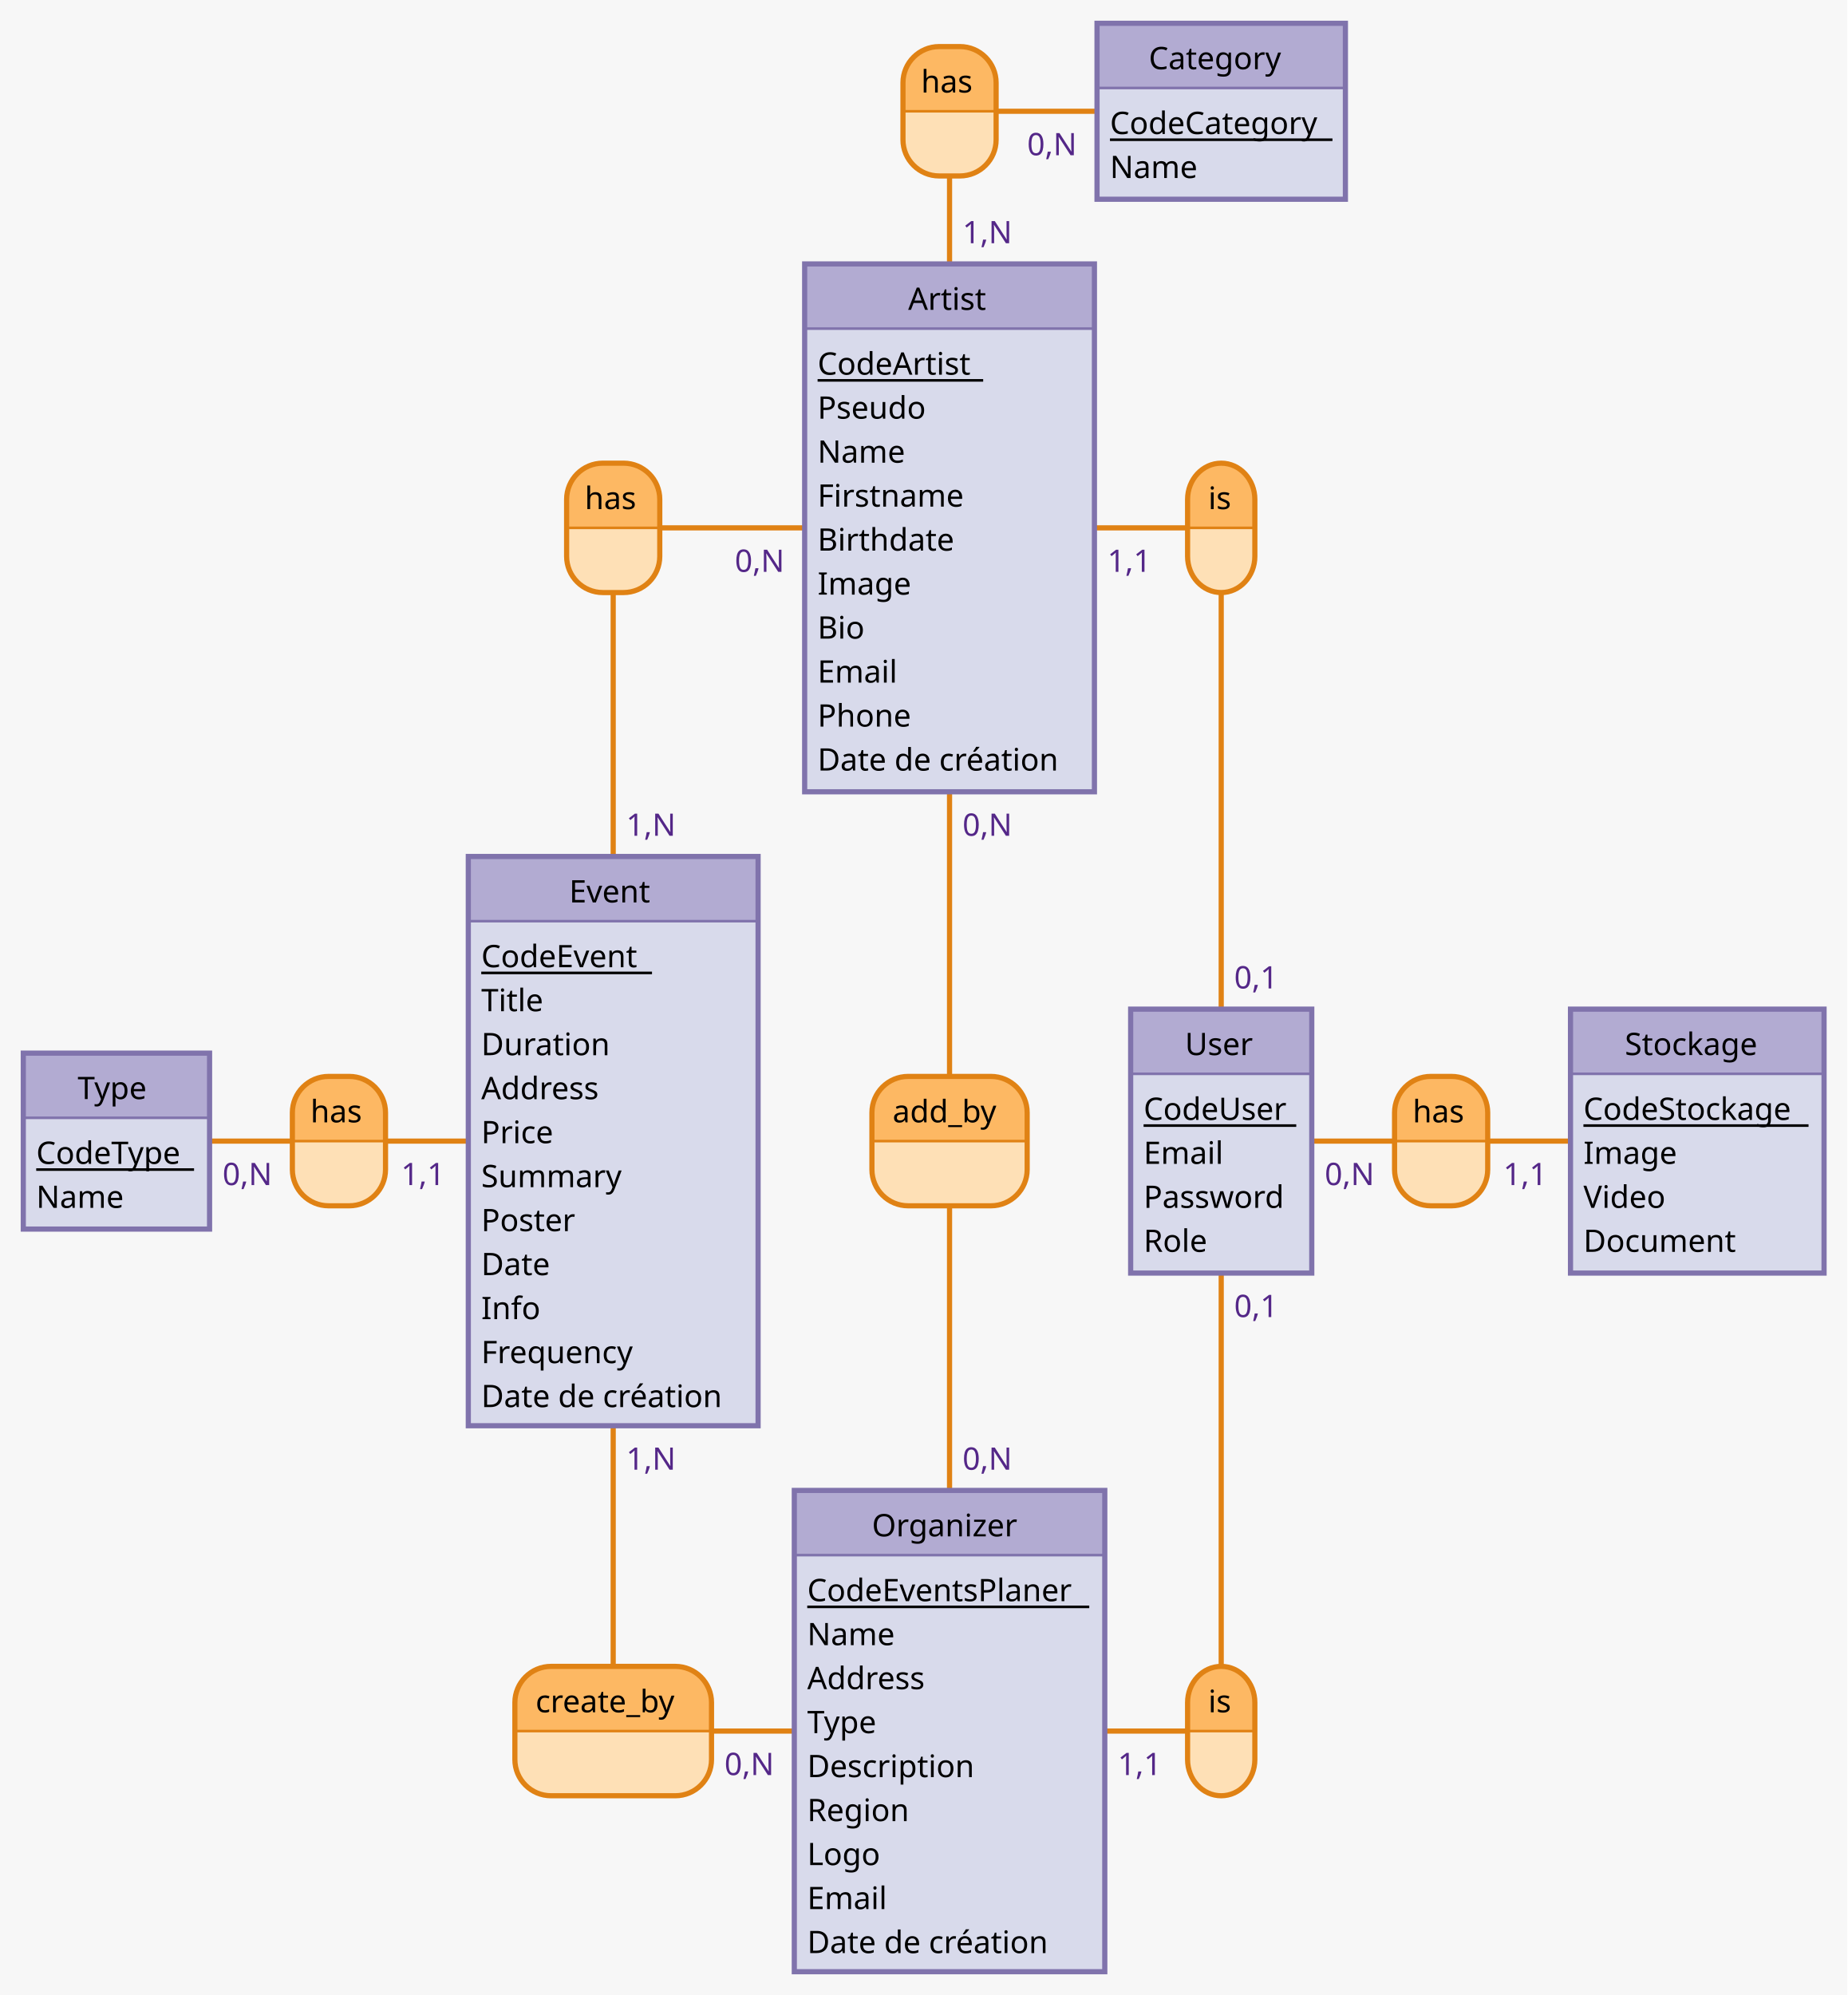
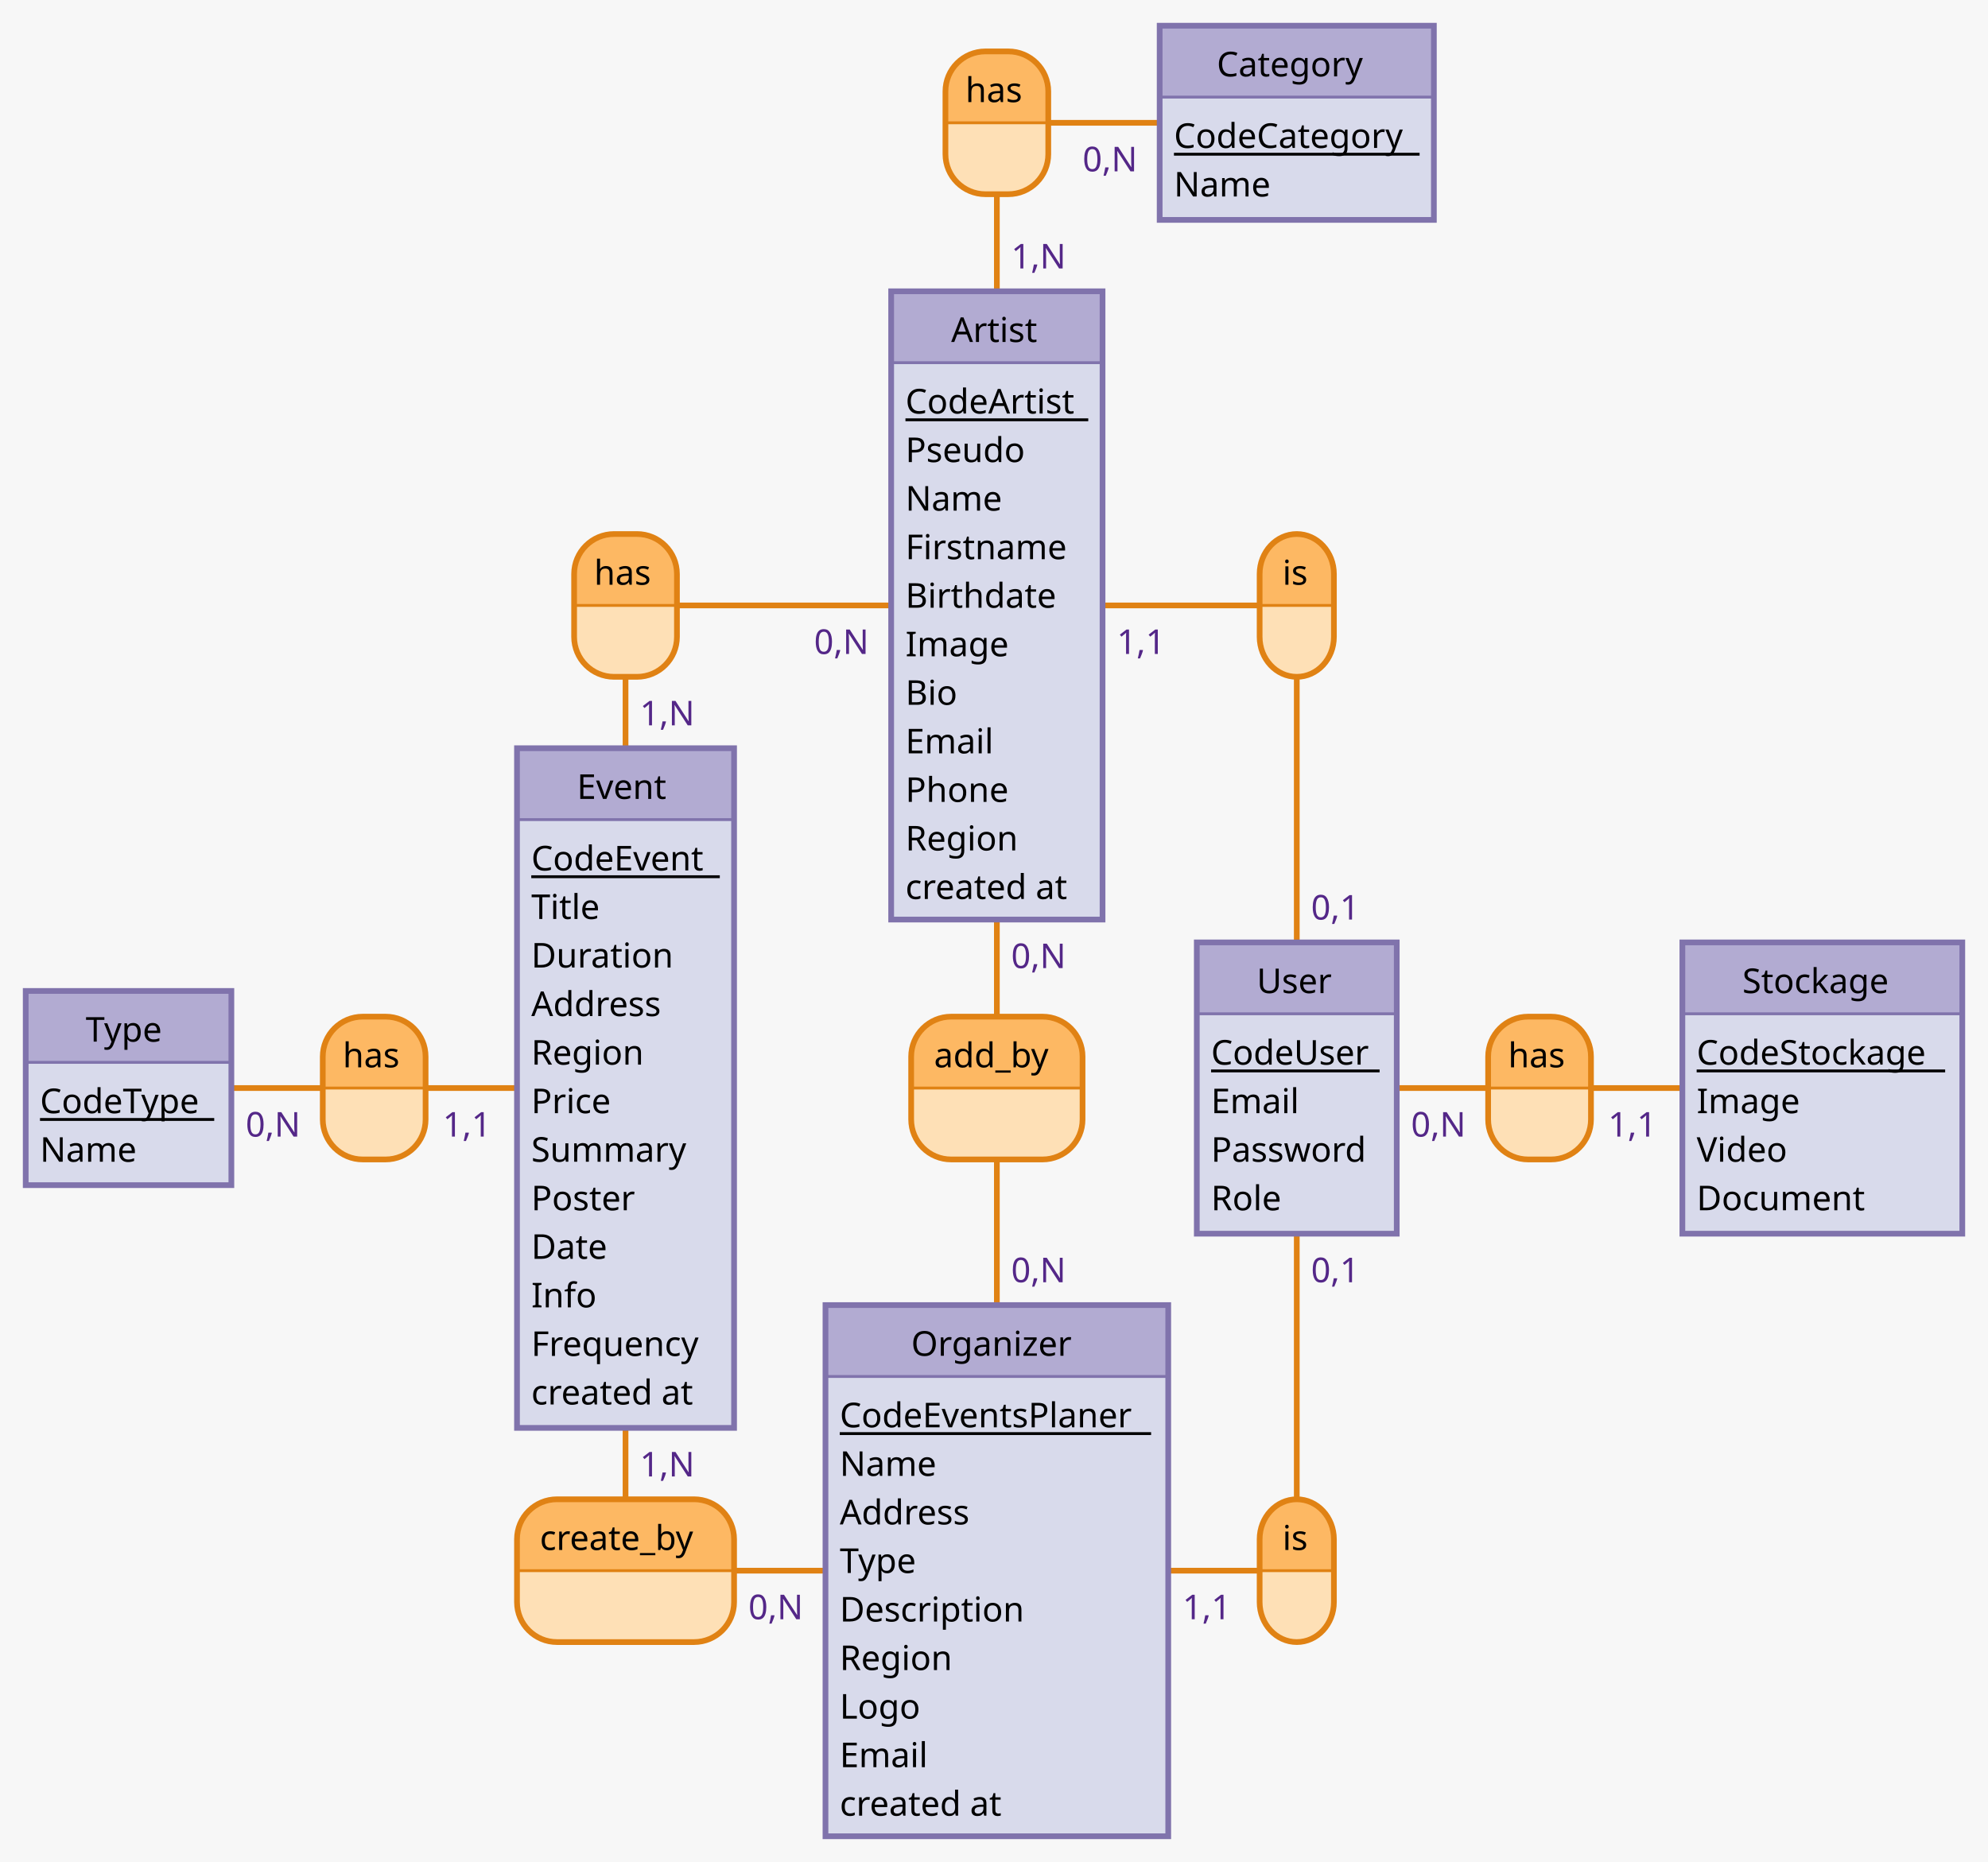
- <svg xmlns="http://www.w3.org/2000/svg" width="714" height="771" viewBox="0 0 714 771">
-   <rect id="frame" x="0" y="0" width="714" height="771" fill="#f7f7f7" stroke="none" stroke-width="0" />
-   <g class="page_0_vPKpy51d diagram_page" visibility="visible">
-     <line x1="367" y1="204" x2="367" y2="43" stroke="#e08214" stroke-width="2" />
-     <text x="372" y="94" fill="#542788" font-family="Verdana" font-size="12">1,N</text>
-     <line x1="472" y1="43" x2="367" y2="43" stroke="#e08214" stroke-width="2" />
-     <text x="397" y="60" fill="#542788" font-family="Verdana" font-size="12">0,N</text>
-     <g>
-       <path d="M371 18 a14 14 90 0 1 14 14 V43 h-36 V32 a14 14 90 0 1 14 -14" fill="#fdb863" stroke="#fdb863" stroke-width="0" />
-       <path d="M385 43 v11 a14 14 90 0 1 -14 14 H363 a14 14 90 0 1 -14 -14 V43 H36" fill="#fee0b6" stroke="#fee0b6" stroke-width="0" />
-       <rect x="349" y="18" width="36" height="50" fill="none" rx="14" stroke="#e08214" stroke-width="2" />
-       <line x1="349" y1="43" x2="385" y2="43" stroke="#e08214" stroke-width="1" />
-       <text x="356" y="35.75" fill="#000" font-family="Verdana" font-size="12">has</text>
-     </g>
-   </g>
-   <g class="page_0_vPKpy51d diagram_page" visibility="visible">
-     <line x1="237" y1="441" x2="237" y2="204" stroke="#e08214" stroke-width="2" />
-     <text x="242" y="323" fill="#542788" font-family="Verdana" font-size="12">1,N</text>
-     <line x1="367" y1="204" x2="237" y2="204" stroke="#e08214" stroke-width="2" />
-     <text x="284" y="221" fill="#542788" font-family="Verdana" font-size="12">0,N</text>
-     <g>
-       <path d="M241 179 a14 14 90 0 1 14 14 V204 h-36 V193 a14 14 90 0 1 14 -14" fill="#fdb863" stroke="#fdb863" stroke-width="0" />
-       <path d="M255 204 v11 a14 14 90 0 1 -14 14 H233 a14 14 90 0 1 -14 -14 V204 H36" fill="#fee0b6" stroke="#fee0b6" stroke-width="0" />
-       <rect x="219" y="179" width="36" height="50" fill="none" rx="14" stroke="#e08214" stroke-width="2" />
-       <line x1="219" y1="204" x2="255" y2="204" stroke="#e08214" stroke-width="1" />
-       <text x="226" y="196.75" fill="#000" font-family="Verdana" font-size="12">has</text>
-     </g>
-   </g>
-   <g class="page_0_vPKpy51d diagram_page" visibility="visible">
-     <line x1="367" y1="204" x2="472" y2="204" stroke="#e08214" stroke-width="2" />
-     <text x="428" y="221" fill="#542788" font-family="Verdana" font-size="12">1,1</text>
-     <line x1="472" y1="441" x2="472" y2="204" stroke="#e08214" stroke-width="2" />
-     <text x="477" y="382" fill="#542788" font-family="Verdana" font-size="12">0,1</text>
-     <g>
-       <path d="M471 179 a14 14 90 0 1 14 14 V204 h-26 V193 a14 14 90 0 1 14 -14" fill="#fdb863" stroke="#fdb863" stroke-width="0" />
-       <path d="M485 204 v11 a14 14 90 0 1 -14 14 H473 a14 14 90 0 1 -14 -14 V204 H26" fill="#fee0b6" stroke="#fee0b6" stroke-width="0" />
-       <rect x="459" y="179" width="26" height="50" fill="none" rx="14" stroke="#e08214" stroke-width="2" />
-       <line x1="459" y1="204" x2="485" y2="204" stroke="#e08214" stroke-width="1" />
-       <text x="467" y="196.75" fill="#000" font-family="Verdana" font-size="12">is</text>
-     </g>
-   </g>
-   <g class="page_0_vPKpy51d diagram_page" visibility="visible">
-     <line x1="237" y1="441" x2="131" y2="441" stroke="#e08214" stroke-width="2" />
-     <text x="155" y="458" fill="#542788" font-family="Verdana" font-size="12">1,1</text>
-     <line x1="45" y1="441" x2="131" y2="441" stroke="#e08214" stroke-width="2" />
-     <text x="86" y="458" fill="#542788" font-family="Verdana" font-size="12">0,N</text>
-     <g>
-       <path d="M135 416 a14 14 90 0 1 14 14 V441 h-36 V430 a14 14 90 0 1 14 -14" fill="#fdb863" stroke="#fdb863" stroke-width="0" />
-       <path d="M149 441 v11 a14 14 90 0 1 -14 14 H127 a14 14 90 0 1 -14 -14 V441 H36" fill="#fee0b6" stroke="#fee0b6" stroke-width="0" />
-       <rect x="113" y="416" width="36" height="50" fill="none" rx="14" stroke="#e08214" stroke-width="2" />
-       <line x1="113" y1="441" x2="149" y2="441" stroke="#e08214" stroke-width="1" />
-       <text x="120" y="433.75" fill="#000" font-family="Verdana" font-size="12">has</text>
-     </g>
-   </g>
-   <g class="page_0_vPKpy51d diagram_page" visibility="visible">
-     <line x1="367" y1="669" x2="367" y2="441" stroke="#e08214" stroke-width="2" />
-     <text x="372" y="568" fill="#542788" font-family="Verdana" font-size="12">0,N</text>
-     <line x1="367" y1="204" x2="367" y2="441" stroke="#e08214" stroke-width="2" />
-     <text x="372" y="323" fill="#542788" font-family="Verdana" font-size="12">0,N</text>
-     <g>
-       <path d="M383 416 a14 14 90 0 1 14 14 V441 h-60 V430 a14 14 90 0 1 14 -14" fill="#fdb863" stroke="#fdb863" stroke-width="0" />
-       <path d="M397 441 v11 a14 14 90 0 1 -14 14 H351 a14 14 90 0 1 -14 -14 V441 H60" fill="#fee0b6" stroke="#fee0b6" stroke-width="0" />
-       <rect x="337" y="416" width="60" height="50" fill="none" rx="14" stroke="#e08214" stroke-width="2" />
-       <line x1="337" y1="441" x2="397" y2="441" stroke="#e08214" stroke-width="1" />
-       <text x="345" y="433.75" fill="#000" font-family="Verdana" font-size="12">add_by</text>
-     </g>
-   </g>
-   <g class="page_0_vPKpy51d diagram_page" visibility="visible">
-     <line x1="472" y1="441" x2="557" y2="441" stroke="#e08214" stroke-width="2" />
-     <text x="512" y="458" fill="#542788" font-family="Verdana" font-size="12">0,N</text>
-     <line x1="656" y1="441" x2="557" y2="441" stroke="#e08214" stroke-width="2" />
-     <text x="581" y="458" fill="#542788" font-family="Verdana" font-size="12">1,1</text>
-     <g>
-       <path d="M561 416 a14 14 90 0 1 14 14 V441 h-36 V430 a14 14 90 0 1 14 -14" fill="#fdb863" stroke="#fdb863" stroke-width="0" />
-       <path d="M575 441 v11 a14 14 90 0 1 -14 14 H553 a14 14 90 0 1 -14 -14 V441 H36" fill="#fee0b6" stroke="#fee0b6" stroke-width="0" />
-       <rect x="539" y="416" width="36" height="50" fill="none" rx="14" stroke="#e08214" stroke-width="2" />
-       <line x1="539" y1="441" x2="575" y2="441" stroke="#e08214" stroke-width="1" />
-       <text x="546" y="433.75" fill="#000" font-family="Verdana" font-size="12">has</text>
-     </g>
-   </g>
-   <g class="page_0_vPKpy51d diagram_page" visibility="visible">
-     <line x1="237" y1="441" x2="237" y2="669" stroke="#e08214" stroke-width="2" />
-     <text x="242" y="568" fill="#542788" font-family="Verdana" font-size="12">1,N</text>
-     <line x1="367" y1="669" x2="237" y2="669" stroke="#e08214" stroke-width="2" />
-     <text x="280" y="686" fill="#542788" font-family="Verdana" font-size="12">0,N</text>
-     <g>
-       <path d="M261 644 a14 14 90 0 1 14 14 V669 h-76 V658 a14 14 90 0 1 14 -14" fill="#fdb863" stroke="#fdb863" stroke-width="0" />
-       <path d="M275 669 v11 a14 14 90 0 1 -14 14 H213 a14 14 90 0 1 -14 -14 V669 H76" fill="#fee0b6" stroke="#fee0b6" stroke-width="0" />
-       <rect x="199" y="644" width="76" height="50" fill="none" rx="14" stroke="#e08214" stroke-width="2" />
-       <line x1="199" y1="669" x2="275" y2="669" stroke="#e08214" stroke-width="1" />
-       <text x="207" y="661.75" fill="#000" font-family="Verdana" font-size="12">create_by</text>
-     </g>
-   </g>
-   <g class="page_0_vPKpy51d diagram_page" visibility="visible">
-     <line x1="367" y1="669" x2="472" y2="669" stroke="#e08214" stroke-width="2" />
-     <text x="432" y="686" fill="#542788" font-family="Verdana" font-size="12">1,1</text>
-     <line x1="472" y1="441" x2="472" y2="669" stroke="#e08214" stroke-width="2" />
-     <text x="477" y="509" fill="#542788" font-family="Verdana" font-size="12">0,1</text>
-     <g>
-       <path d="M471 644 a14 14 90 0 1 14 14 V669 h-26 V658 a14 14 90 0 1 14 -14" fill="#fdb863" stroke="#fdb863" stroke-width="0" />
-       <path d="M485 669 v11 a14 14 90 0 1 -14 14 H473 a14 14 90 0 1 -14 -14 V669 H26" fill="#fee0b6" stroke="#fee0b6" stroke-width="0" />
-       <rect x="459" y="644" width="26" height="50" fill="none" rx="14" stroke="#e08214" stroke-width="2" />
-       <line x1="459" y1="669" x2="485" y2="669" stroke="#e08214" stroke-width="1" />
-       <text x="467" y="661.75" fill="#000" font-family="Verdana" font-size="12">is</text>
-     </g>
-   </g>
-   <g class="page_0_vPKpy51d diagram_page" visibility="visible">
-     <g>
-       <rect x="424" y="9" width="96" height="25" fill="#b2abd2" stroke="#b2abd2" stroke-width="0" opacity="1" />
-       <rect x="424" y="34" width="96" height="43" fill="#d8daeb" stroke="#d8daeb" stroke-width="0" opacity="1" />
-       <rect x="424" y="9" width="96" height="68" fill="none" stroke="#8073ac" stroke-width="2" opacity="1" />
-       <line x1="424" y1="34" x2="520" y2="34" stroke="#8073ac" stroke-width="1" />
-     </g>
-     <text x="444" y="26.75" fill="#000" font-family="Verdana" font-size="12">Category</text>
-     <text x="429" y="51.8" fill="#000" font-family="Verdana" font-size="12">CodeCategory</text>
-     <line x1="429" y1="54" x2="515" y2="54" stroke="#000" stroke-width="1" />
-     <text x="429" y="68.8" fill="#000" font-family="Verdana" font-size="12">Name</text>
-   </g>
-   <g class="page_0_vPKpy51d diagram_page" visibility="visible">
-     <g>
-       <rect x="311" y="102" width="112" height="25" fill="#b2abd2" stroke="#b2abd2" stroke-width="0" opacity="1" />
-       <rect x="311" y="127" width="112" height="179" fill="#d8daeb" stroke="#d8daeb" stroke-width="0" opacity="1" />
-       <rect x="311" y="102" width="112" height="204" fill="none" stroke="#8073ac" stroke-width="2" opacity="1" />
-       <line x1="311" y1="127" x2="423" y2="127" stroke="#8073ac" stroke-width="1" />
-     </g>
-     <text x="351" y="119.75" fill="#000" font-family="Verdana" font-size="12">Artist</text>
-     <text x="316" y="144.8" fill="#000" font-family="Verdana" font-size="12">CodeArtist</text>
-     <line x1="316" y1="147" x2="380" y2="147" stroke="#000" stroke-width="1" />
-     <text x="316" y="161.8" fill="#000" font-family="Verdana" font-size="12">Pseudo</text>
-     <text x="316" y="178.8" fill="#000" font-family="Verdana" font-size="12">Name</text>
-     <text x="316" y="195.8" fill="#000" font-family="Verdana" font-size="12">Firstname</text>
-     <text x="316" y="212.8" fill="#000" font-family="Verdana" font-size="12">Birthdate</text>
-     <text x="316" y="229.8" fill="#000" font-family="Verdana" font-size="12">Image</text>
-     <text x="316" y="246.8" fill="#000" font-family="Verdana" font-size="12">Bio</text>
-     <text x="316" y="263.8" fill="#000" font-family="Verdana" font-size="12">Email</text>
-     <text x="316" y="280.8" fill="#000" font-family="Verdana" font-size="12">Phone</text>
-     <text x="316" y="297.8" fill="#000" font-family="Verdana" font-size="12">Date de création</text>
-   </g>
-   <g class="page_0_vPKpy51d diagram_page" visibility="visible">
-     <g>
-       <rect x="9" y="407" width="72" height="25" fill="#b2abd2" stroke="#b2abd2" stroke-width="0" opacity="1" />
-       <rect x="9" y="432" width="72" height="43" fill="#d8daeb" stroke="#d8daeb" stroke-width="0" opacity="1" />
-       <rect x="9" y="407" width="72" height="68" fill="none" stroke="#8073ac" stroke-width="2" opacity="1" />
-       <line x1="9" y1="432" x2="81" y2="432" stroke="#8073ac" stroke-width="1" />
-     </g>
-     <text x="30" y="424.75" fill="#000" font-family="Verdana" font-size="12">Type</text>
-     <text x="14" y="449.8" fill="#000" font-family="Verdana" font-size="12">CodeType</text>
-     <line x1="14" y1="452" x2="75" y2="452" stroke="#000" stroke-width="1" />
-     <text x="14" y="466.8" fill="#000" font-family="Verdana" font-size="12">Name</text>
-   </g>
-   <g class="page_0_vPKpy51d diagram_page" visibility="visible">
-     <g>
-       <rect x="181" y="331" width="112" height="25" fill="#b2abd2" stroke="#b2abd2" stroke-width="0" opacity="1" />
-       <rect x="181" y="356" width="112" height="195" fill="#d8daeb" stroke="#d8daeb" stroke-width="0" opacity="1" />
-       <rect x="181" y="331" width="112" height="220" fill="none" stroke="#8073ac" stroke-width="2" opacity="1" />
-       <line x1="181" y1="356" x2="293" y2="356" stroke="#8073ac" stroke-width="1" />
-     </g>
-     <text x="220" y="348.75" fill="#000" font-family="Verdana" font-size="12">Event</text>
-     <text x="186" y="373.8" fill="#000" font-family="Verdana" font-size="12">CodeEvent</text>
-     <line x1="186" y1="376" x2="252" y2="376" stroke="#000" stroke-width="1" />
-     <text x="186" y="390.8" fill="#000" font-family="Verdana" font-size="12">Title</text>
-     <text x="186" y="407.8" fill="#000" font-family="Verdana" font-size="12">Duration</text>
-     <text x="186" y="424.8" fill="#000" font-family="Verdana" font-size="12">Address</text>
-     <text x="186" y="441.8" fill="#000" font-family="Verdana" font-size="12">Price</text>
-     <text x="186" y="458.8" fill="#000" font-family="Verdana" font-size="12">Summary</text>
-     <text x="186" y="475.8" fill="#000" font-family="Verdana" font-size="12">Poster</text>
-     <text x="186" y="492.8" fill="#000" font-family="Verdana" font-size="12">Date</text>
-     <text x="186" y="509.8" fill="#000" font-family="Verdana" font-size="12">Info</text>
-     <text x="186" y="526.8" fill="#000" font-family="Verdana" font-size="12">Frequency</text>
-     <text x="186" y="543.8" fill="#000" font-family="Verdana" font-size="12">Date de création</text>
-   </g>
-   <g class="page_0_vPKpy51d diagram_page" visibility="visible">
-     <g>
-       <rect x="437" y="390" width="70" height="25" fill="#b2abd2" stroke="#b2abd2" stroke-width="0" opacity="1" />
-       <rect x="437" y="415" width="70" height="77" fill="#d8daeb" stroke="#d8daeb" stroke-width="0" opacity="1" />
-       <rect x="437" y="390" width="70" height="102" fill="none" stroke="#8073ac" stroke-width="2" opacity="1" />
-       <line x1="437" y1="415" x2="507" y2="415" stroke="#8073ac" stroke-width="1" />
-     </g>
-     <text x="458" y="407.75" fill="#000" font-family="Verdana" font-size="12">User</text>
-     <text x="442" y="432.8" fill="#000" font-family="Verdana" font-size="12">CodeUser</text>
-     <line x1="442" y1="435" x2="501" y2="435" stroke="#000" stroke-width="1" />
-     <text x="442" y="449.8" fill="#000" font-family="Verdana" font-size="12">Email</text>
-     <text x="442" y="466.8" fill="#000" font-family="Verdana" font-size="12">Password</text>
-     <text x="442" y="483.8" fill="#000" font-family="Verdana" font-size="12">Role</text>
-   </g>
-   <g class="page_0_vPKpy51d diagram_page" visibility="visible">
-     <g>
-       <rect x="607" y="390" width="98" height="25" fill="#b2abd2" stroke="#b2abd2" stroke-width="0" opacity="1" />
-       <rect x="607" y="415" width="98" height="77" fill="#d8daeb" stroke="#d8daeb" stroke-width="0" opacity="1" />
-       <rect x="607" y="390" width="98" height="102" fill="none" stroke="#8073ac" stroke-width="2" opacity="1" />
-       <line x1="607" y1="415" x2="705" y2="415" stroke="#8073ac" stroke-width="1" />
-     </g>
-     <text x="628" y="407.75" fill="#000" font-family="Verdana" font-size="12">Stockage</text>
-     <text x="612" y="432.8" fill="#000" font-family="Verdana" font-size="12">CodeStockage</text>
-     <line x1="612" y1="435" x2="699" y2="435" stroke="#000" stroke-width="1" />
-     <text x="612" y="449.8" fill="#000" font-family="Verdana" font-size="12">Image</text>
-     <text x="612" y="466.8" fill="#000" font-family="Verdana" font-size="12">Video</text>
-     <text x="612" y="483.8" fill="#000" font-family="Verdana" font-size="12">Document</text>
-   </g>
-   <g class="page_0_vPKpy51d diagram_page" visibility="visible">
-     <g>
-       <rect x="307" y="576" width="120" height="25" fill="#b2abd2" stroke="#b2abd2" stroke-width="0" opacity="1" />
-       <rect x="307" y="601" width="120" height="161" fill="#d8daeb" stroke="#d8daeb" stroke-width="0" opacity="1" />
-       <rect x="307" y="576" width="120" height="186" fill="none" stroke="#8073ac" stroke-width="2" opacity="1" />
-       <line x1="307" y1="601" x2="427" y2="601" stroke="#8073ac" stroke-width="1" />
-     </g>
-     <text x="337" y="593.75" fill="#000" font-family="Verdana" font-size="12">Organizer</text>
-     <text x="312" y="618.8" fill="#000" font-family="Verdana" font-size="12">CodeEventsPlaner</text>
-     <line x1="312" y1="621" x2="421" y2="621" stroke="#000" stroke-width="1" />
-     <text x="312" y="635.8" fill="#000" font-family="Verdana" font-size="12">Name</text>
-     <text x="312" y="652.8" fill="#000" font-family="Verdana" font-size="12">Address</text>
-     <text x="312" y="669.8" fill="#000" font-family="Verdana" font-size="12">Type</text>
-     <text x="312" y="686.8" fill="#000" font-family="Verdana" font-size="12">Description</text>
-     <text x="312" y="703.8" fill="#000" font-family="Verdana" font-size="12">Region</text>
-     <text x="312" y="720.8" fill="#000" font-family="Verdana" font-size="12">Logo</text>
-     <text x="312" y="737.8" fill="#000" font-family="Verdana" font-size="12">Email</text>
-     <text x="312" y="754.8" fill="#000" font-family="Verdana" font-size="12">Date de création</text>
+ <svg xmlns="http://www.w3.org/2000/svg" width="696" height="652" viewBox="0 0 696 652">
+   <rect id="frame" x="0" y="0" width="696" height="652" fill="#f7f7f7" stroke="none" stroke-width="0" />
+   <g class="page_0_6NuHBW6v diagram_page" visibility="visible">
+     <line x1="349" y1="212" x2="349" y2="43" stroke="#e08214" stroke-width="2" />
+     <text x="354" y="94" fill="#542788" font-family="Verdana" font-size="12">1,N</text>
+     <line x1="454" y1="43" x2="349" y2="43" stroke="#e08214" stroke-width="2" />
+     <text x="379" y="60" fill="#542788" font-family="Verdana" font-size="12">0,N</text>
+     <g>
+       <path d="M353 18 a14 14 90 0 1 14 14 V43 h-36 V32 a14 14 90 0 1 14 -14" fill="#fdb863" stroke="#fdb863" stroke-width="0" />
+       <path d="M367 43 v11 a14 14 90 0 1 -14 14 H345 a14 14 90 0 1 -14 -14 V43 H36" fill="#fee0b6" stroke="#fee0b6" stroke-width="0" />
+       <rect x="331" y="18" width="36" height="50" fill="none" rx="14" stroke="#e08214" stroke-width="2" />
+       <line x1="331" y1="43" x2="367" y2="43" stroke="#e08214" stroke-width="1" />
+       <text x="338" y="35.75" fill="#000" font-family="Verdana" font-size="12">has</text>
+     </g>
+   </g>
+   <g class="page_0_6NuHBW6v diagram_page" visibility="visible">
+     <line x1="219" y1="381" x2="219" y2="212" stroke="#e08214" stroke-width="2" />
+     <text x="224" y="254" fill="#542788" font-family="Verdana" font-size="12">1,N</text>
+     <line x1="349" y1="212" x2="219" y2="212" stroke="#e08214" stroke-width="2" />
+     <text x="285" y="229" fill="#542788" font-family="Verdana" font-size="12">0,N</text>
+     <g>
+       <path d="M223 187 a14 14 90 0 1 14 14 V212 h-36 V201 a14 14 90 0 1 14 -14" fill="#fdb863" stroke="#fdb863" stroke-width="0" />
+       <path d="M237 212 v11 a14 14 90 0 1 -14 14 H215 a14 14 90 0 1 -14 -14 V212 H36" fill="#fee0b6" stroke="#fee0b6" stroke-width="0" />
+       <rect x="201" y="187" width="36" height="50" fill="none" rx="14" stroke="#e08214" stroke-width="2" />
+       <line x1="201" y1="212" x2="237" y2="212" stroke="#e08214" stroke-width="1" />
+       <text x="208" y="204.75" fill="#000" font-family="Verdana" font-size="12">has</text>
+     </g>
+   </g>
+   <g class="page_0_6NuHBW6v diagram_page" visibility="visible">
+     <line x1="349" y1="212" x2="454" y2="212" stroke="#e08214" stroke-width="2" />
+     <text x="391" y="229" fill="#542788" font-family="Verdana" font-size="12">1,1</text>
+     <line x1="454" y1="381" x2="454" y2="212" stroke="#e08214" stroke-width="2" />
+     <text x="459" y="322" fill="#542788" font-family="Verdana" font-size="12">0,1</text>
+     <g>
+       <path d="M453 187 a14 14 90 0 1 14 14 V212 h-26 V201 a14 14 90 0 1 14 -14" fill="#fdb863" stroke="#fdb863" stroke-width="0" />
+       <path d="M467 212 v11 a14 14 90 0 1 -14 14 H455 a14 14 90 0 1 -14 -14 V212 H26" fill="#fee0b6" stroke="#fee0b6" stroke-width="0" />
+       <rect x="441" y="187" width="26" height="50" fill="none" rx="14" stroke="#e08214" stroke-width="2" />
+       <line x1="441" y1="212" x2="467" y2="212" stroke="#e08214" stroke-width="1" />
+       <text x="449" y="204.75" fill="#000" font-family="Verdana" font-size="12">is</text>
+     </g>
+   </g>
+   <g class="page_0_6NuHBW6v diagram_page" visibility="visible">
+     <line x1="219" y1="381" x2="131" y2="381" stroke="#e08214" stroke-width="2" />
+     <text x="155" y="398" fill="#542788" font-family="Verdana" font-size="12">1,1</text>
+     <line x1="45" y1="381" x2="131" y2="381" stroke="#e08214" stroke-width="2" />
+     <text x="86" y="398" fill="#542788" font-family="Verdana" font-size="12">0,N</text>
+     <g>
+       <path d="M135 356 a14 14 90 0 1 14 14 V381 h-36 V370 a14 14 90 0 1 14 -14" fill="#fdb863" stroke="#fdb863" stroke-width="0" />
+       <path d="M149 381 v11 a14 14 90 0 1 -14 14 H127 a14 14 90 0 1 -14 -14 V381 H36" fill="#fee0b6" stroke="#fee0b6" stroke-width="0" />
+       <rect x="113" y="356" width="36" height="50" fill="none" rx="14" stroke="#e08214" stroke-width="2" />
+       <line x1="113" y1="381" x2="149" y2="381" stroke="#e08214" stroke-width="1" />
+       <text x="120" y="373.75" fill="#000" font-family="Verdana" font-size="12">has</text>
+     </g>
+   </g>
+   <g class="page_0_6NuHBW6v diagram_page" visibility="visible">
+     <line x1="349" y1="550" x2="349" y2="381" stroke="#e08214" stroke-width="2" />
+     <text x="354" y="449" fill="#542788" font-family="Verdana" font-size="12">0,N</text>
+     <line x1="349" y1="212" x2="349" y2="381" stroke="#e08214" stroke-width="2" />
+     <text x="354" y="339" fill="#542788" font-family="Verdana" font-size="12">0,N</text>
+     <g>
+       <path d="M365 356 a14 14 90 0 1 14 14 V381 h-60 V370 a14 14 90 0 1 14 -14" fill="#fdb863" stroke="#fdb863" stroke-width="0" />
+       <path d="M379 381 v11 a14 14 90 0 1 -14 14 H333 a14 14 90 0 1 -14 -14 V381 H60" fill="#fee0b6" stroke="#fee0b6" stroke-width="0" />
+       <rect x="319" y="356" width="60" height="50" fill="none" rx="14" stroke="#e08214" stroke-width="2" />
+       <line x1="319" y1="381" x2="379" y2="381" stroke="#e08214" stroke-width="1" />
+       <text x="327" y="373.75" fill="#000" font-family="Verdana" font-size="12">add_by</text>
+     </g>
+   </g>
+   <g class="page_0_6NuHBW6v diagram_page" visibility="visible">
+     <line x1="454" y1="381" x2="539" y2="381" stroke="#e08214" stroke-width="2" />
+     <text x="494" y="398" fill="#542788" font-family="Verdana" font-size="12">0,N</text>
+     <line x1="638" y1="381" x2="539" y2="381" stroke="#e08214" stroke-width="2" />
+     <text x="563" y="398" fill="#542788" font-family="Verdana" font-size="12">1,1</text>
+     <g>
+       <path d="M543 356 a14 14 90 0 1 14 14 V381 h-36 V370 a14 14 90 0 1 14 -14" fill="#fdb863" stroke="#fdb863" stroke-width="0" />
+       <path d="M557 381 v11 a14 14 90 0 1 -14 14 H535 a14 14 90 0 1 -14 -14 V381 H36" fill="#fee0b6" stroke="#fee0b6" stroke-width="0" />
+       <rect x="521" y="356" width="36" height="50" fill="none" rx="14" stroke="#e08214" stroke-width="2" />
+       <line x1="521" y1="381" x2="557" y2="381" stroke="#e08214" stroke-width="1" />
+       <text x="528" y="373.75" fill="#000" font-family="Verdana" font-size="12">has</text>
+     </g>
+   </g>
+   <g class="page_0_6NuHBW6v diagram_page" visibility="visible">
+     <line x1="219" y1="381" x2="219" y2="550" stroke="#e08214" stroke-width="2" />
+     <text x="224" y="517" fill="#542788" font-family="Verdana" font-size="12">1,N</text>
+     <line x1="349" y1="550" x2="219" y2="550" stroke="#e08214" stroke-width="2" />
+     <text x="262" y="567" fill="#542788" font-family="Verdana" font-size="12">0,N</text>
+     <g>
+       <path d="M243 525 a14 14 90 0 1 14 14 V550 h-76 V539 a14 14 90 0 1 14 -14" fill="#fdb863" stroke="#fdb863" stroke-width="0" />
+       <path d="M257 550 v11 a14 14 90 0 1 -14 14 H195 a14 14 90 0 1 -14 -14 V550 H76" fill="#fee0b6" stroke="#fee0b6" stroke-width="0" />
+       <rect x="181" y="525" width="76" height="50" fill="none" rx="14" stroke="#e08214" stroke-width="2" />
+       <line x1="181" y1="550" x2="257" y2="550" stroke="#e08214" stroke-width="1" />
+       <text x="189" y="542.75" fill="#000" font-family="Verdana" font-size="12">create_by</text>
+     </g>
+   </g>
+   <g class="page_0_6NuHBW6v diagram_page" visibility="visible">
+     <line x1="349" y1="550" x2="454" y2="550" stroke="#e08214" stroke-width="2" />
+     <text x="414" y="567" fill="#542788" font-family="Verdana" font-size="12">1,1</text>
+     <line x1="454" y1="381" x2="454" y2="550" stroke="#e08214" stroke-width="2" />
+     <text x="459" y="449" fill="#542788" font-family="Verdana" font-size="12">0,1</text>
+     <g>
+       <path d="M453 525 a14 14 90 0 1 14 14 V550 h-26 V539 a14 14 90 0 1 14 -14" fill="#fdb863" stroke="#fdb863" stroke-width="0" />
+       <path d="M467 550 v11 a14 14 90 0 1 -14 14 H455 a14 14 90 0 1 -14 -14 V550 H26" fill="#fee0b6" stroke="#fee0b6" stroke-width="0" />
+       <rect x="441" y="525" width="26" height="50" fill="none" rx="14" stroke="#e08214" stroke-width="2" />
+       <line x1="441" y1="550" x2="467" y2="550" stroke="#e08214" stroke-width="1" />
+       <text x="449" y="542.75" fill="#000" font-family="Verdana" font-size="12">is</text>
+     </g>
+   </g>
+   <g class="page_0_6NuHBW6v diagram_page" visibility="visible">
+     <g>
+       <rect x="406" y="9" width="96" height="25" fill="#b2abd2" stroke="#b2abd2" stroke-width="0" opacity="1" />
+       <rect x="406" y="34" width="96" height="43" fill="#d8daeb" stroke="#d8daeb" stroke-width="0" opacity="1" />
+       <rect x="406" y="9" width="96" height="68" fill="none" stroke="#8073ac" stroke-width="2" opacity="1" />
+       <line x1="406" y1="34" x2="502" y2="34" stroke="#8073ac" stroke-width="1" />
+     </g>
+     <text x="426" y="26.75" fill="#000" font-family="Verdana" font-size="12">Category</text>
+     <text x="411" y="51.8" fill="#000" font-family="Verdana" font-size="12">CodeCategory</text>
+     <line x1="411" y1="54" x2="497" y2="54" stroke="#000" stroke-width="1" />
+     <text x="411" y="68.8" fill="#000" font-family="Verdana" font-size="12">Name</text>
+   </g>
+   <g class="page_0_6NuHBW6v diagram_page" visibility="visible">
+     <g>
+       <rect x="312" y="102" width="74" height="25" fill="#b2abd2" stroke="#b2abd2" stroke-width="0" opacity="1" />
+       <rect x="312" y="127" width="74" height="195" fill="#d8daeb" stroke="#d8daeb" stroke-width="0" opacity="1" />
+       <rect x="312" y="102" width="74" height="220" fill="none" stroke="#8073ac" stroke-width="2" opacity="1" />
+       <line x1="312" y1="127" x2="386" y2="127" stroke="#8073ac" stroke-width="1" />
+     </g>
+     <text x="333" y="119.75" fill="#000" font-family="Verdana" font-size="12">Artist</text>
+     <text x="317" y="144.8" fill="#000" font-family="Verdana" font-size="12">CodeArtist</text>
+     <line x1="317" y1="147" x2="381" y2="147" stroke="#000" stroke-width="1" />
+     <text x="317" y="161.8" fill="#000" font-family="Verdana" font-size="12">Pseudo</text>
+     <text x="317" y="178.8" fill="#000" font-family="Verdana" font-size="12">Name</text>
+     <text x="317" y="195.8" fill="#000" font-family="Verdana" font-size="12">Firstname</text>
+     <text x="317" y="212.8" fill="#000" font-family="Verdana" font-size="12">Birthdate</text>
+     <text x="317" y="229.8" fill="#000" font-family="Verdana" font-size="12">Image</text>
+     <text x="317" y="246.8" fill="#000" font-family="Verdana" font-size="12">Bio</text>
+     <text x="317" y="263.8" fill="#000" font-family="Verdana" font-size="12">Email</text>
+     <text x="317" y="280.8" fill="#000" font-family="Verdana" font-size="12">Phone</text>
+     <text x="317" y="297.8" fill="#000" font-family="Verdana" font-size="12">Region</text>
+     <text x="317" y="314.8" fill="#000" font-family="Verdana" font-size="12">created at</text>
+   </g>
+   <g class="page_0_6NuHBW6v diagram_page" visibility="visible">
+     <g>
+       <rect x="9" y="347" width="72" height="25" fill="#b2abd2" stroke="#b2abd2" stroke-width="0" opacity="1" />
+       <rect x="9" y="372" width="72" height="43" fill="#d8daeb" stroke="#d8daeb" stroke-width="0" opacity="1" />
+       <rect x="9" y="347" width="72" height="68" fill="none" stroke="#8073ac" stroke-width="2" opacity="1" />
+       <line x1="9" y1="372" x2="81" y2="372" stroke="#8073ac" stroke-width="1" />
+     </g>
+     <text x="30" y="364.75" fill="#000" font-family="Verdana" font-size="12">Type</text>
+     <text x="14" y="389.8" fill="#000" font-family="Verdana" font-size="12">CodeType</text>
+     <line x1="14" y1="392" x2="75" y2="392" stroke="#000" stroke-width="1" />
+     <text x="14" y="406.8" fill="#000" font-family="Verdana" font-size="12">Name</text>
+   </g>
+   <g class="page_0_6NuHBW6v diagram_page" visibility="visible">
+     <g>
+       <rect x="181" y="262" width="76" height="25" fill="#b2abd2" stroke="#b2abd2" stroke-width="0" opacity="1" />
+       <rect x="181" y="287" width="76" height="213" fill="#d8daeb" stroke="#d8daeb" stroke-width="0" opacity="1" />
+       <rect x="181" y="262" width="76" height="238" fill="none" stroke="#8073ac" stroke-width="2" opacity="1" />
+       <line x1="181" y1="287" x2="257" y2="287" stroke="#8073ac" stroke-width="1" />
+     </g>
+     <text x="202" y="279.75" fill="#000" font-family="Verdana" font-size="12">Event</text>
+     <text x="186" y="304.8" fill="#000" font-family="Verdana" font-size="12">CodeEvent</text>
+     <line x1="186" y1="307" x2="252" y2="307" stroke="#000" stroke-width="1" />
+     <text x="186" y="321.8" fill="#000" font-family="Verdana" font-size="12">Title</text>
+     <text x="186" y="338.8" fill="#000" font-family="Verdana" font-size="12">Duration</text>
+     <text x="186" y="355.8" fill="#000" font-family="Verdana" font-size="12">Address</text>
+     <text x="186" y="372.8" fill="#000" font-family="Verdana" font-size="12">Region</text>
+     <text x="186" y="389.8" fill="#000" font-family="Verdana" font-size="12">Price</text>
+     <text x="186" y="406.8" fill="#000" font-family="Verdana" font-size="12">Summary</text>
+     <text x="186" y="423.8" fill="#000" font-family="Verdana" font-size="12">Poster</text>
+     <text x="186" y="440.8" fill="#000" font-family="Verdana" font-size="12">Date</text>
+     <text x="186" y="457.8" fill="#000" font-family="Verdana" font-size="12">Info</text>
+     <text x="186" y="474.8" fill="#000" font-family="Verdana" font-size="12">Frequency</text>
+     <text x="186" y="491.8" fill="#000" font-family="Verdana" font-size="12">created at</text>
+   </g>
+   <g class="page_0_6NuHBW6v diagram_page" visibility="visible">
+     <g>
+       <rect x="419" y="330" width="70" height="25" fill="#b2abd2" stroke="#b2abd2" stroke-width="0" opacity="1" />
+       <rect x="419" y="355" width="70" height="77" fill="#d8daeb" stroke="#d8daeb" stroke-width="0" opacity="1" />
+       <rect x="419" y="330" width="70" height="102" fill="none" stroke="#8073ac" stroke-width="2" opacity="1" />
+       <line x1="419" y1="355" x2="489" y2="355" stroke="#8073ac" stroke-width="1" />
+     </g>
+     <text x="440" y="347.75" fill="#000" font-family="Verdana" font-size="12">User</text>
+     <text x="424" y="372.8" fill="#000" font-family="Verdana" font-size="12">CodeUser</text>
+     <line x1="424" y1="375" x2="483" y2="375" stroke="#000" stroke-width="1" />
+     <text x="424" y="389.8" fill="#000" font-family="Verdana" font-size="12">Email</text>
+     <text x="424" y="406.8" fill="#000" font-family="Verdana" font-size="12">Password</text>
+     <text x="424" y="423.8" fill="#000" font-family="Verdana" font-size="12">Role</text>
+   </g>
+   <g class="page_0_6NuHBW6v diagram_page" visibility="visible">
+     <g>
+       <rect x="589" y="330" width="98" height="25" fill="#b2abd2" stroke="#b2abd2" stroke-width="0" opacity="1" />
+       <rect x="589" y="355" width="98" height="77" fill="#d8daeb" stroke="#d8daeb" stroke-width="0" opacity="1" />
+       <rect x="589" y="330" width="98" height="102" fill="none" stroke="#8073ac" stroke-width="2" opacity="1" />
+       <line x1="589" y1="355" x2="687" y2="355" stroke="#8073ac" stroke-width="1" />
+     </g>
+     <text x="610" y="347.75" fill="#000" font-family="Verdana" font-size="12">Stockage</text>
+     <text x="594" y="372.8" fill="#000" font-family="Verdana" font-size="12">CodeStockage</text>
+     <line x1="594" y1="375" x2="681" y2="375" stroke="#000" stroke-width="1" />
+     <text x="594" y="389.8" fill="#000" font-family="Verdana" font-size="12">Image</text>
+     <text x="594" y="406.8" fill="#000" font-family="Verdana" font-size="12">Video</text>
+     <text x="594" y="423.8" fill="#000" font-family="Verdana" font-size="12">Document</text>
+   </g>
+   <g class="page_0_6NuHBW6v diagram_page" visibility="visible">
+     <g>
+       <rect x="289" y="457" width="120" height="25" fill="#b2abd2" stroke="#b2abd2" stroke-width="0" opacity="1" />
+       <rect x="289" y="482" width="120" height="161" fill="#d8daeb" stroke="#d8daeb" stroke-width="0" opacity="1" />
+       <rect x="289" y="457" width="120" height="186" fill="none" stroke="#8073ac" stroke-width="2" opacity="1" />
+       <line x1="289" y1="482" x2="409" y2="482" stroke="#8073ac" stroke-width="1" />
+     </g>
+     <text x="319" y="474.75" fill="#000" font-family="Verdana" font-size="12">Organizer</text>
+     <text x="294" y="499.8" fill="#000" font-family="Verdana" font-size="12">CodeEventsPlaner</text>
+     <line x1="294" y1="502" x2="403" y2="502" stroke="#000" stroke-width="1" />
+     <text x="294" y="516.8" fill="#000" font-family="Verdana" font-size="12">Name</text>
+     <text x="294" y="533.8" fill="#000" font-family="Verdana" font-size="12">Address</text>
+     <text x="294" y="550.8" fill="#000" font-family="Verdana" font-size="12">Type</text>
+     <text x="294" y="567.8" fill="#000" font-family="Verdana" font-size="12">Description</text>
+     <text x="294" y="584.8" fill="#000" font-family="Verdana" font-size="12">Region</text>
+     <text x="294" y="601.8" fill="#000" font-family="Verdana" font-size="12">Logo</text>
+     <text x="294" y="618.8" fill="#000" font-family="Verdana" font-size="12">Email</text>
+     <text x="294" y="635.8" fill="#000" font-family="Verdana" font-size="12">created at</text>
  </g>
</svg>
